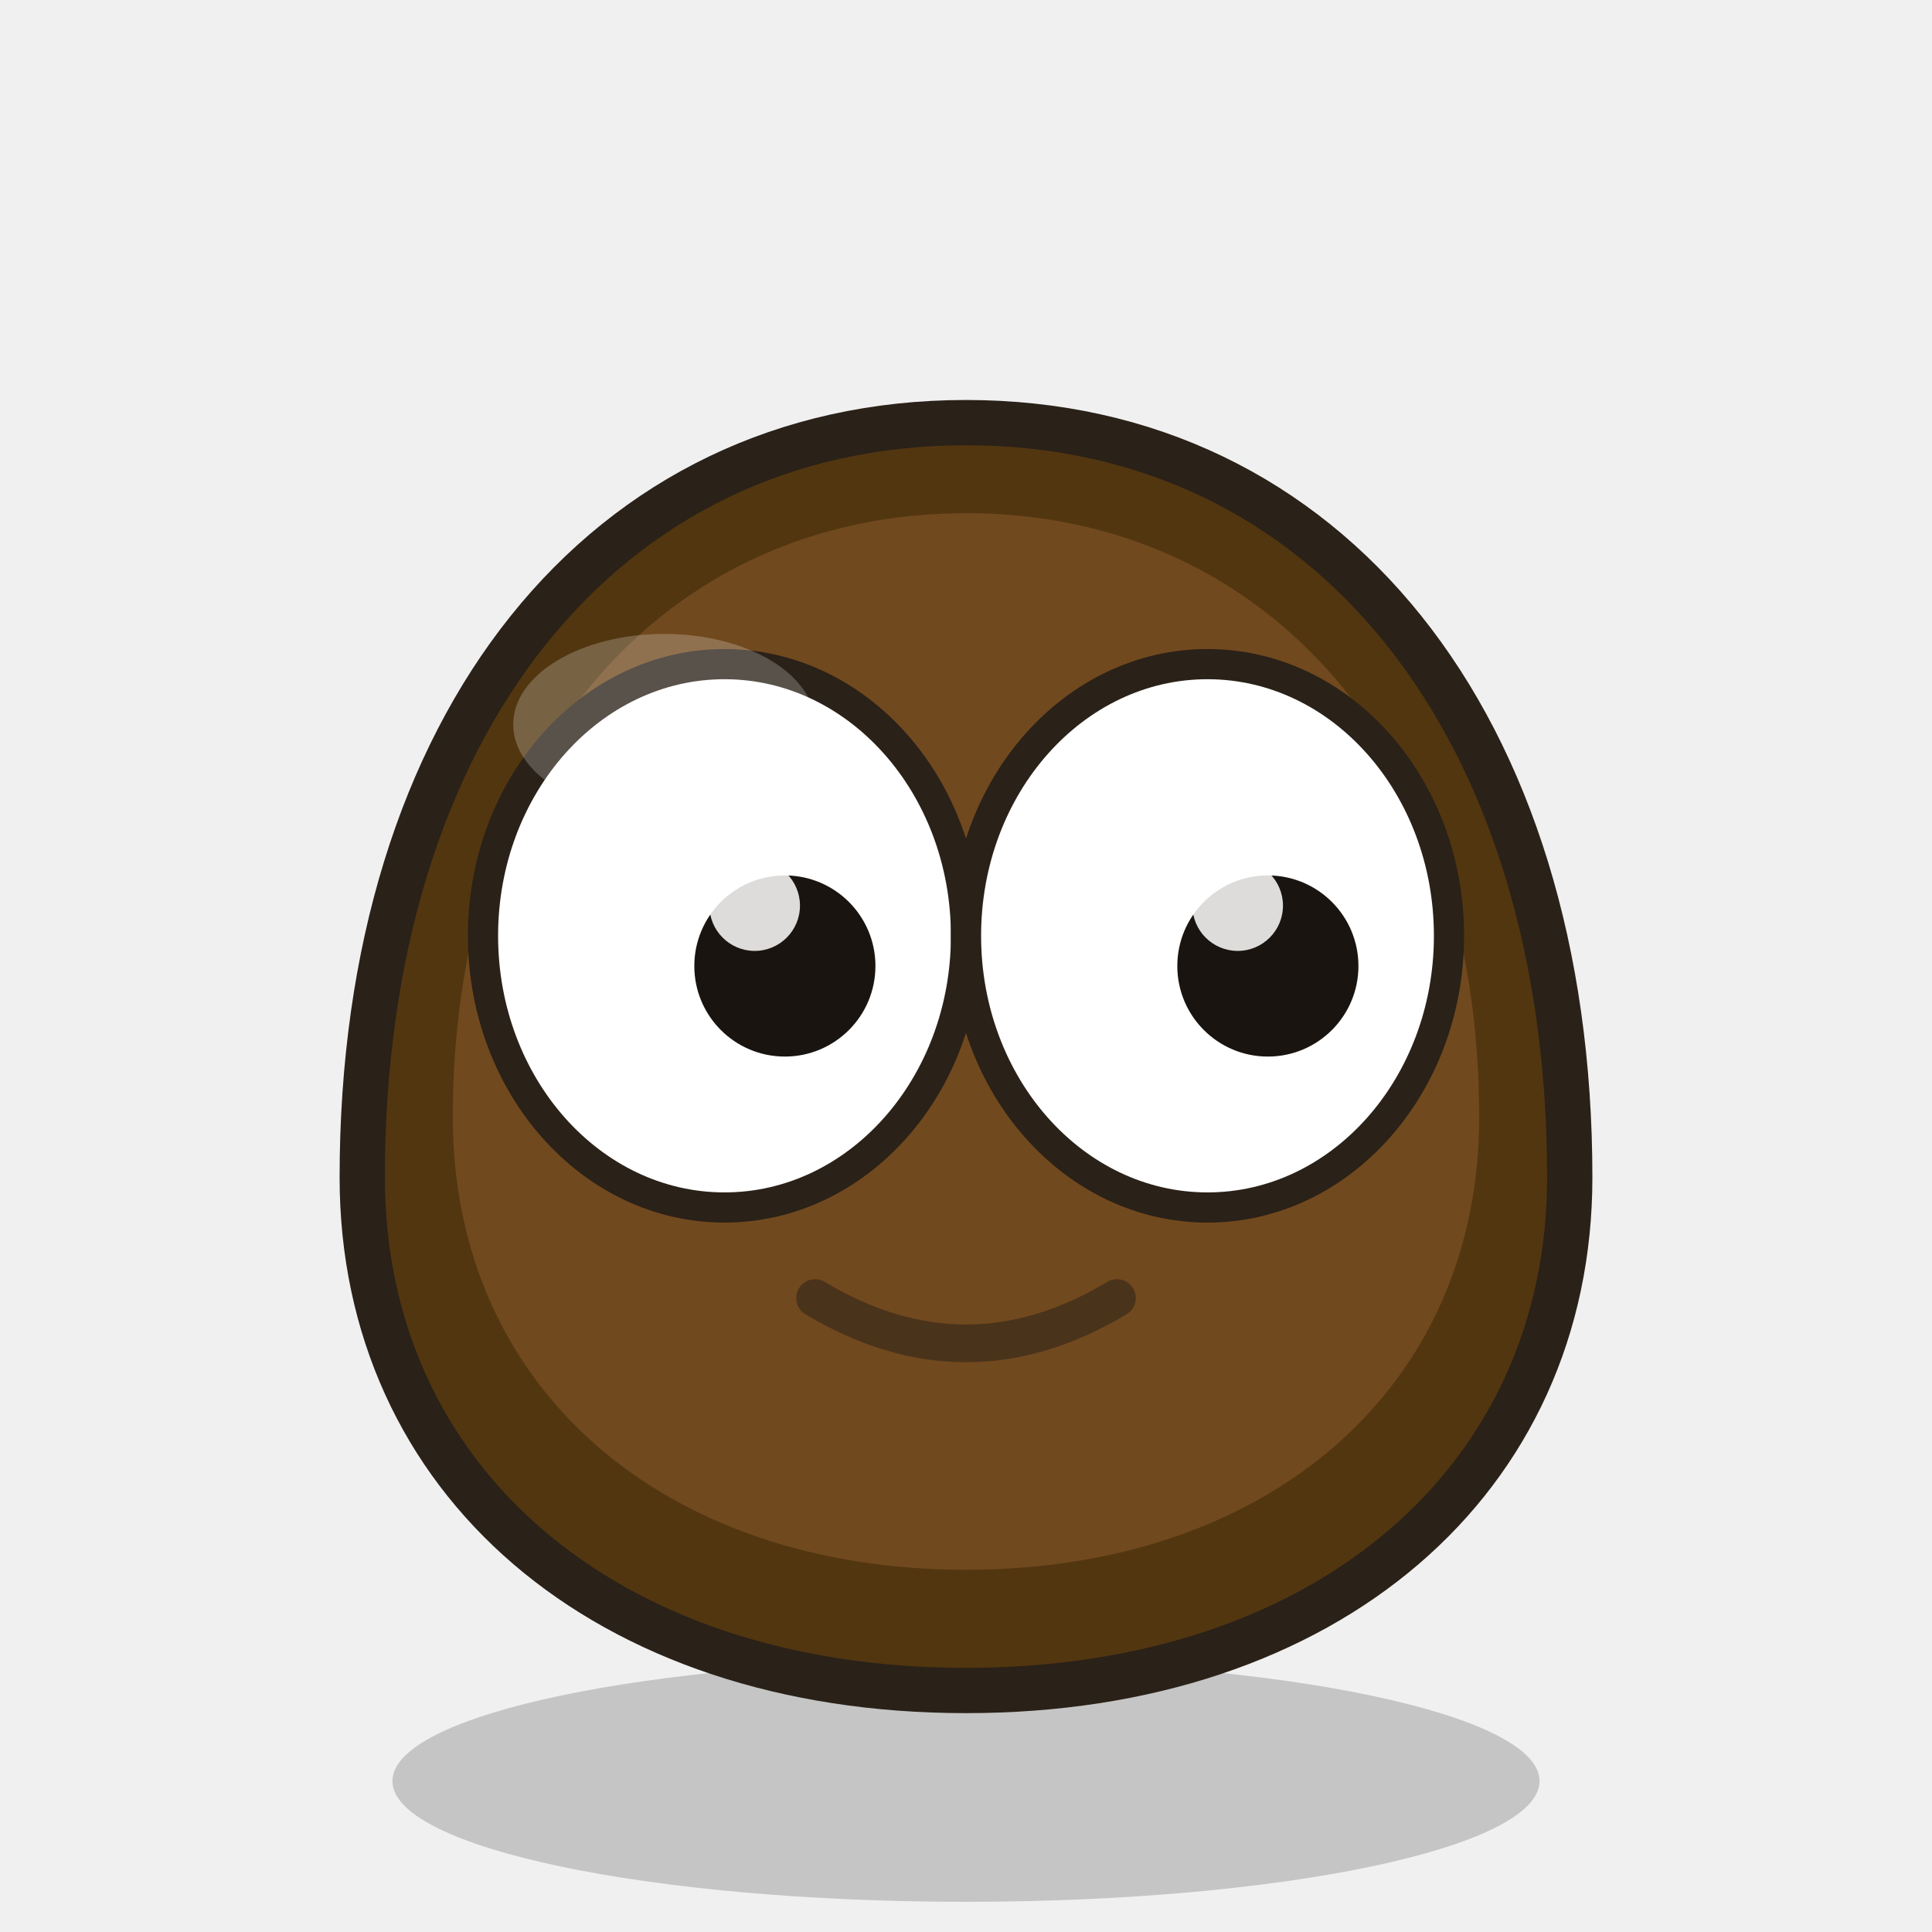
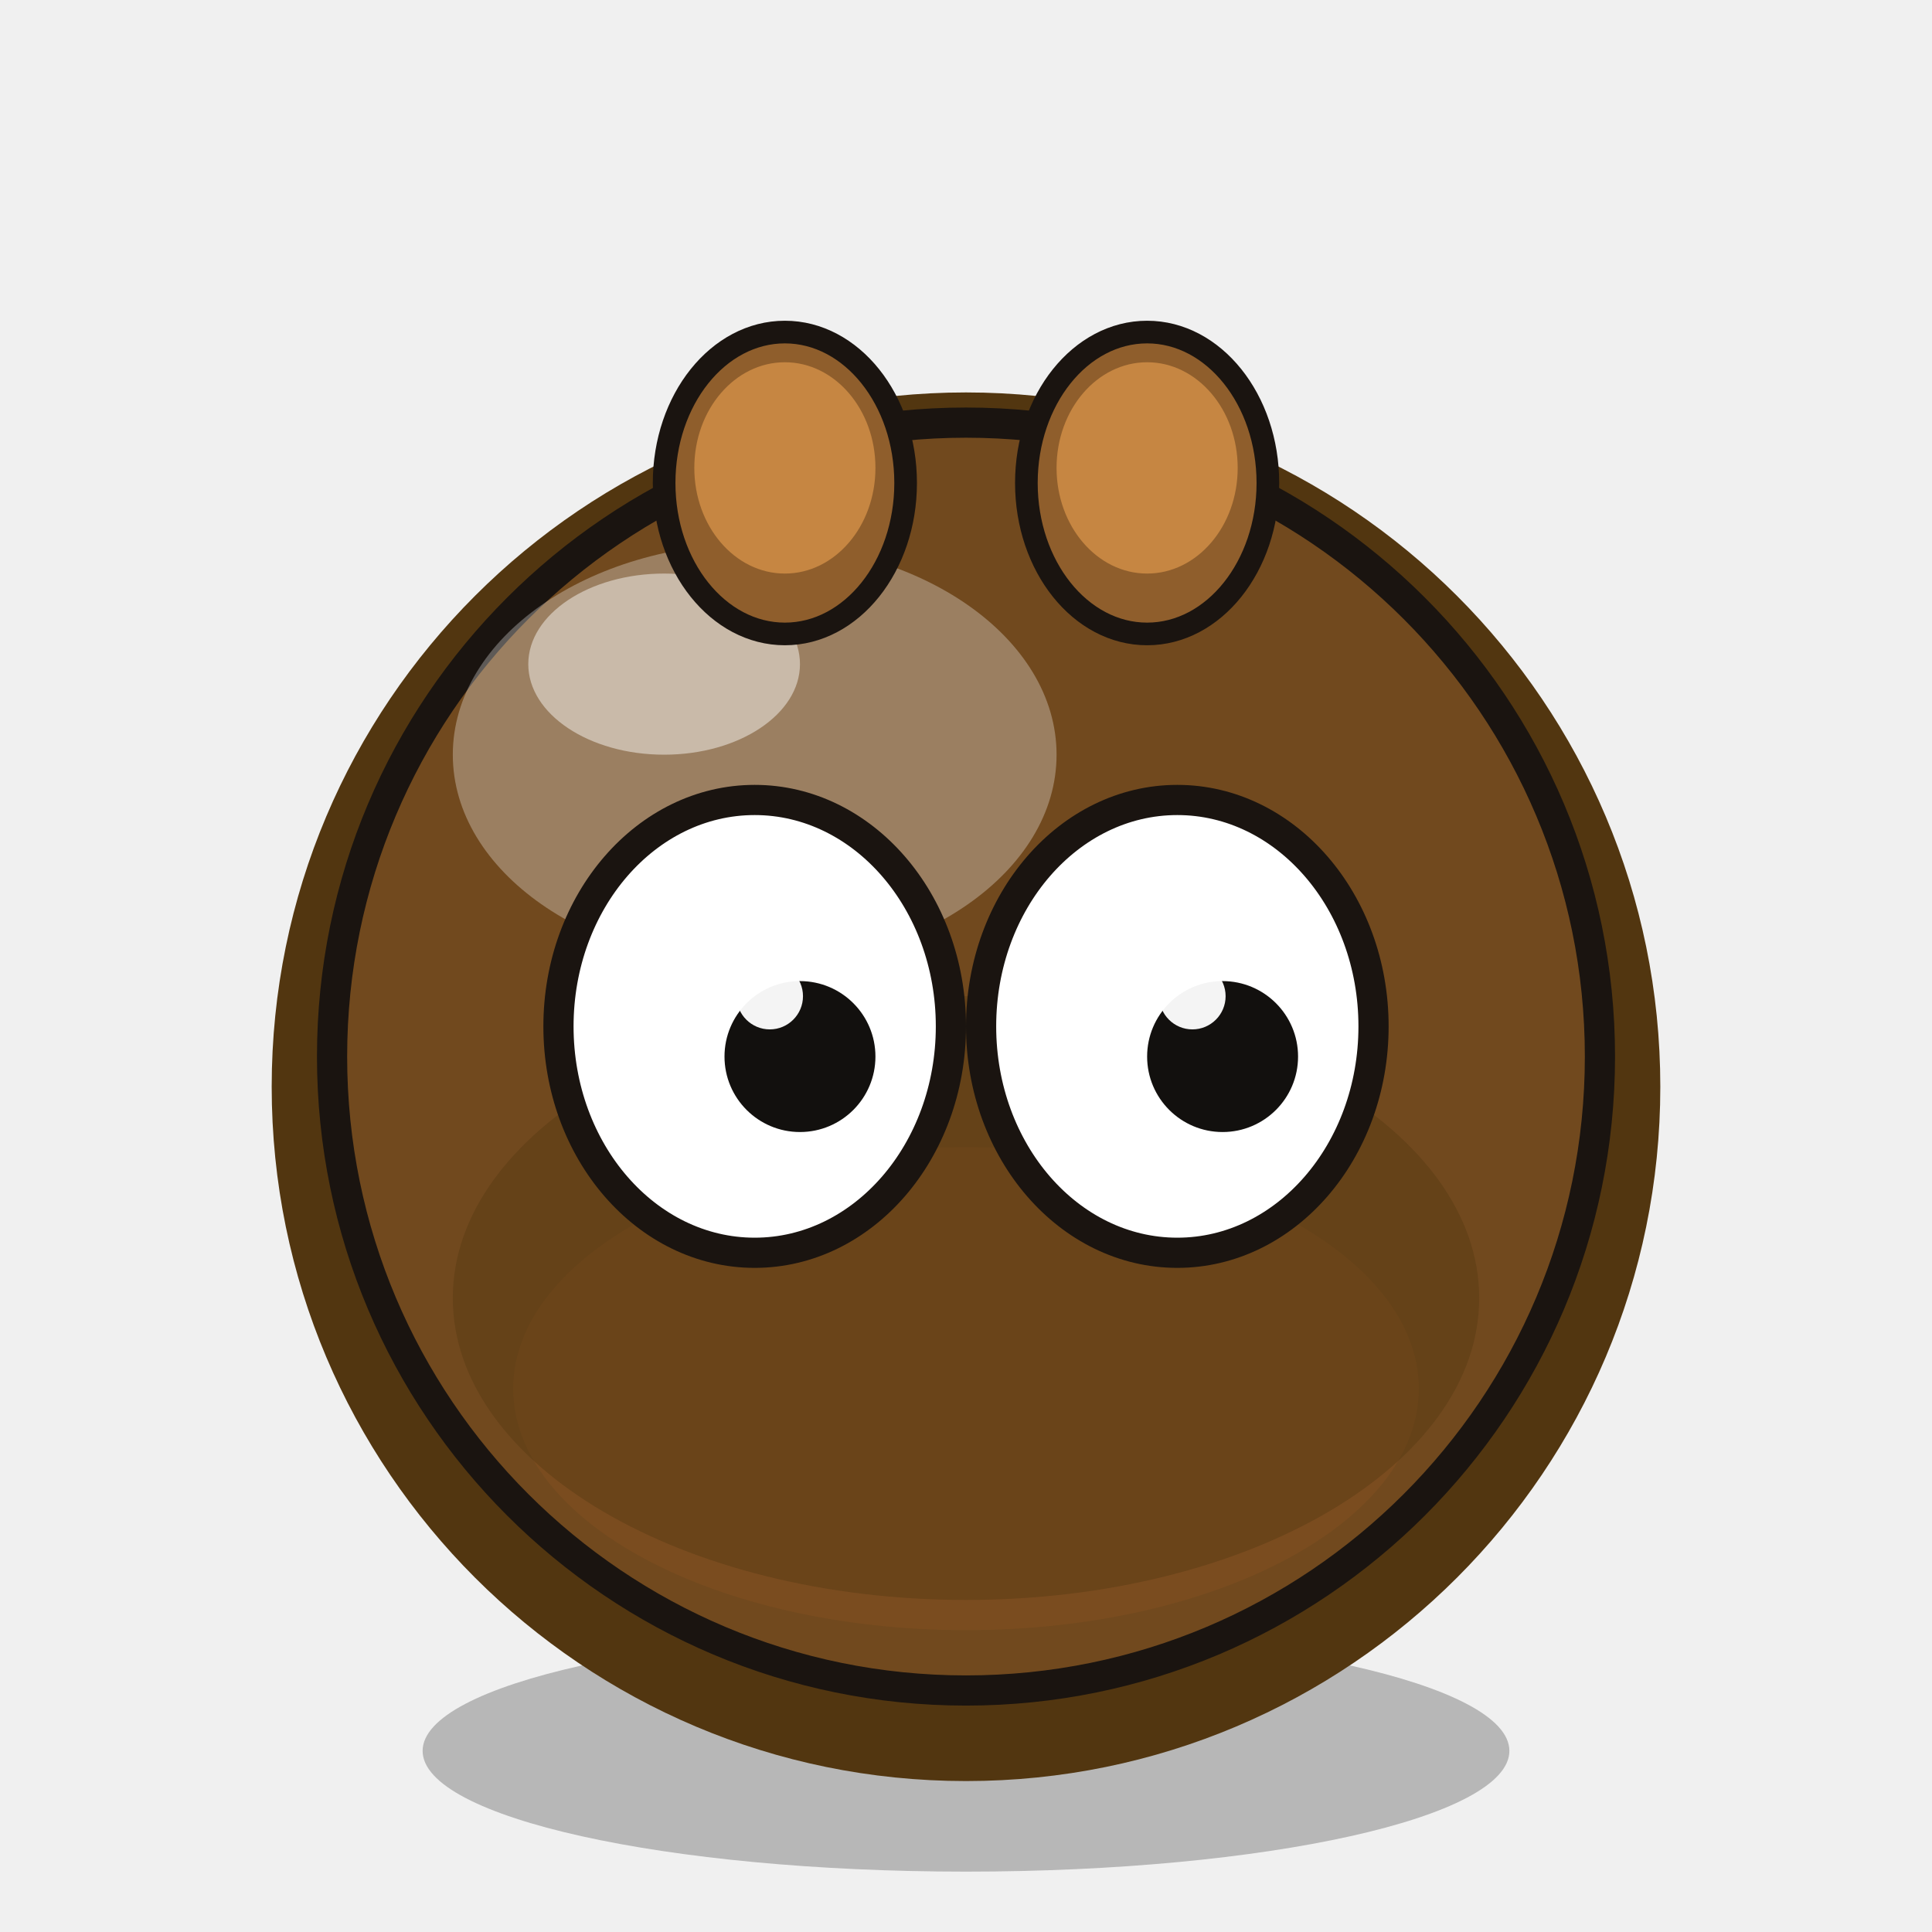
<svg xmlns="http://www.w3.org/2000/svg" viewBox="0 0 128 128" width="128" height="128">
-   <ellipse cx="64" cy="118" rx="38" ry="8" fill="#000000" opacity="0.18" />
-   <path d="M24 78 C24 48 40 28 64 28 C88 28 104 48 104 78 C104 98 88 112 64 112 C40 112 24 98 24 78 Z" fill="#523610" stroke="#2A2118" stroke-width="3" stroke-linejoin="round" />
-   <path d="M30 74 C30 50 44 34 64 34 C84 34 98 50 98 74 C98 92 84 104 64 104 C44 104 30 92 30 74 Z" fill="#71491E" />
-   <ellipse cx="48" cy="62" rx="16" ry="18" fill="#FFFFFF" stroke="#2A2118" stroke-width="2" />
-   <ellipse cx="80" cy="62" rx="16" ry="18" fill="#FFFFFF" stroke="#2A2118" stroke-width="2" />
-   <circle cx="52" cy="64" r="6" fill="#1A1410" />
-   <circle cx="84" cy="64" r="6" fill="#1A1410" />
-   <circle cx="50" cy="60" r="3" fill="#FFFFFF" opacity="0.85" />
-   <circle cx="82" cy="60" r="3" fill="#FFFFFF" opacity="0.85" />
-   <path d="M54 86 Q64 92 74 86" fill="none" stroke="#2A2118" stroke-width="2.5" stroke-linecap="round" opacity="0.55" />
-   <ellipse cx="44" cy="48" rx="10" ry="6" fill="#FFFFFF" opacity="0.22" />
+   <ellipse cx="64" cy="116" rx="36" ry="8" fill="#000000" opacity="0.24" />
+   <circle cx="64" cy="72" r="46" fill="#523610" />
+   <circle cx="64" cy="70" r="42" fill="#71491E" stroke="#1A1410" stroke-width="2" />
+   <ellipse cx="64" cy="92" rx="30" ry="16" fill="#FF7A2A" opacity="0.07" />
+   <ellipse cx="64" cy="86" rx="34" ry="20" fill="#523610" opacity="0.40" />
+   <ellipse cx="50" cy="50" rx="20" ry="14" fill="#FFFFFF" opacity="0.30" />
+   <ellipse cx="44" cy="44" rx="9" ry="6" fill="#FFFFFF" opacity="0.46" />
+   <ellipse cx="52" cy="32" rx="8" ry="10" fill="#8F5E2C" stroke="#1A1410" stroke-width="1.5" />
+   <ellipse cx="52" cy="31" rx="6" ry="7" fill="#C68642" />
+   <ellipse cx="76" cy="32" rx="8" ry="10" fill="#8F5E2C" stroke="#1A1410" stroke-width="1.5" />
+   <ellipse cx="76" cy="31" rx="6" ry="7" fill="#C68642" />
+   <ellipse cx="50" cy="68" rx="13" ry="15" fill="#FFFFFF" stroke="#1A1410" stroke-width="2" />
+   <ellipse cx="78" cy="68" rx="13" ry="15" fill="#FFFFFF" stroke="#1A1410" stroke-width="2" />
+   <circle cx="53" cy="70" r="5" fill="#12100E" />
+   <circle cx="81" cy="70" r="5" fill="#12100E" />
+   <circle cx="51" cy="66" r="2.2" fill="#FFFFFF" opacity="0.95" />
+   <circle cx="79" cy="66" r="2.2" fill="#FFFFFF" opacity="0.95" />
</svg>
